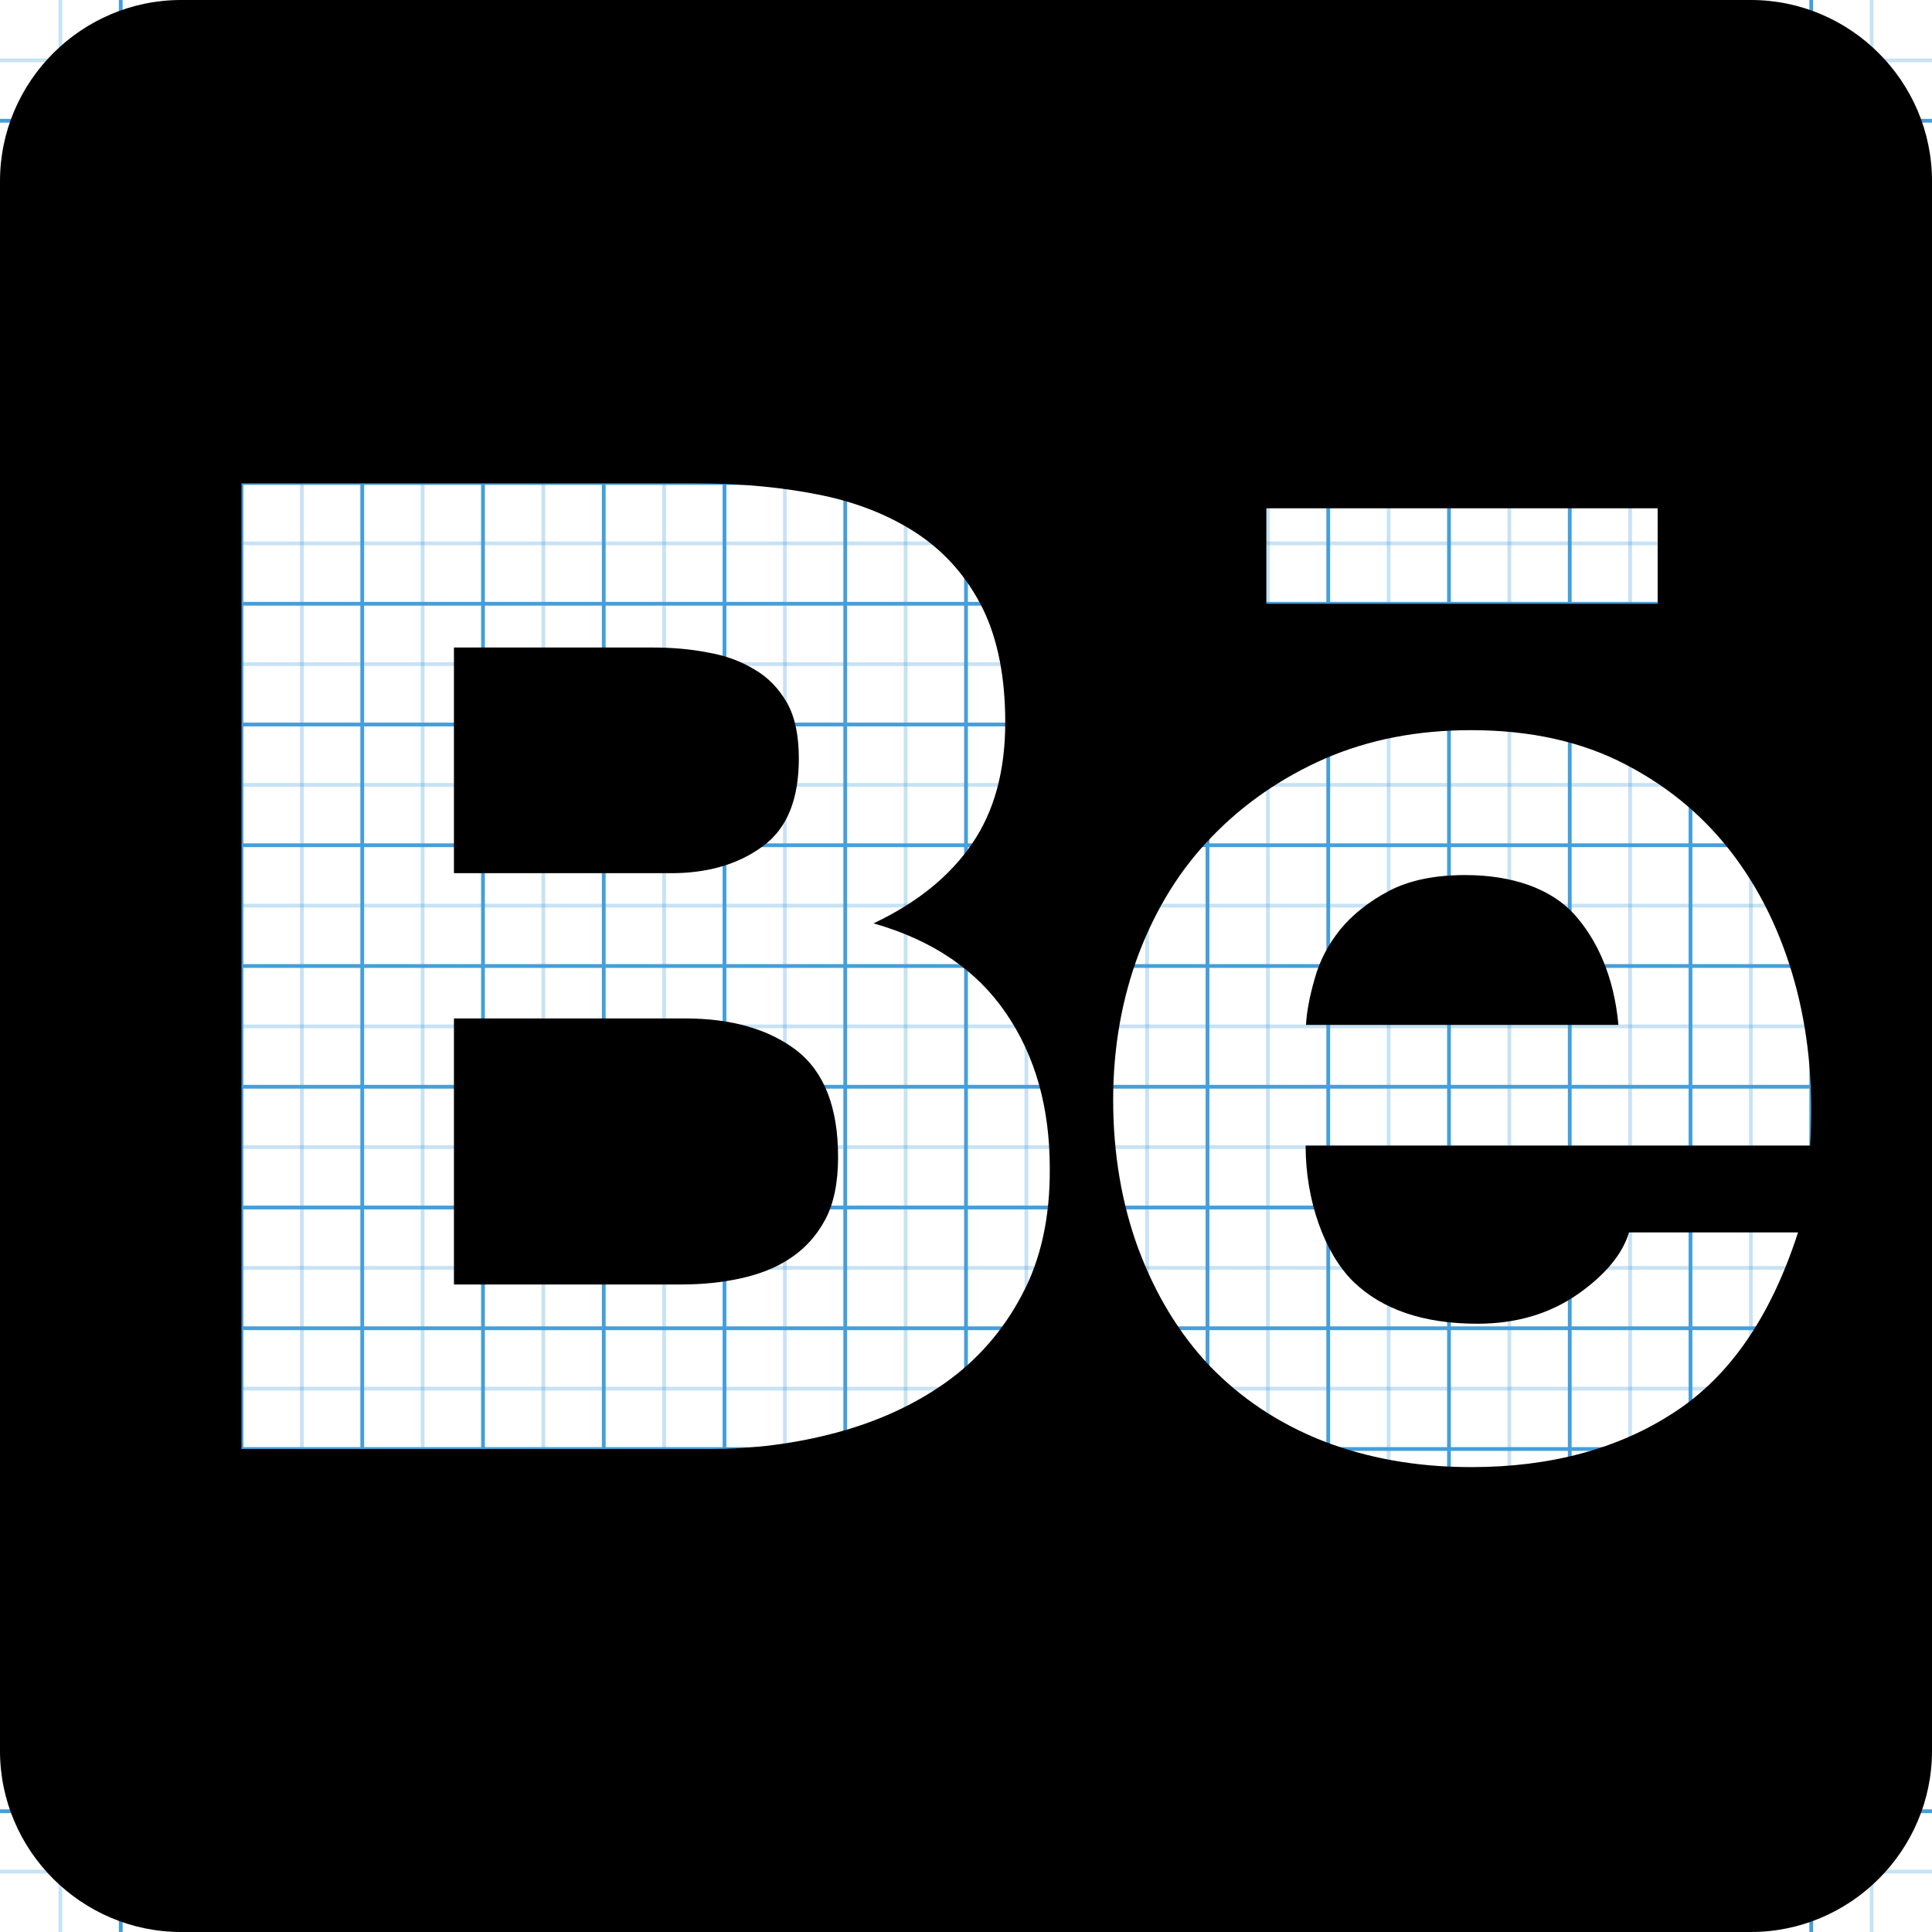
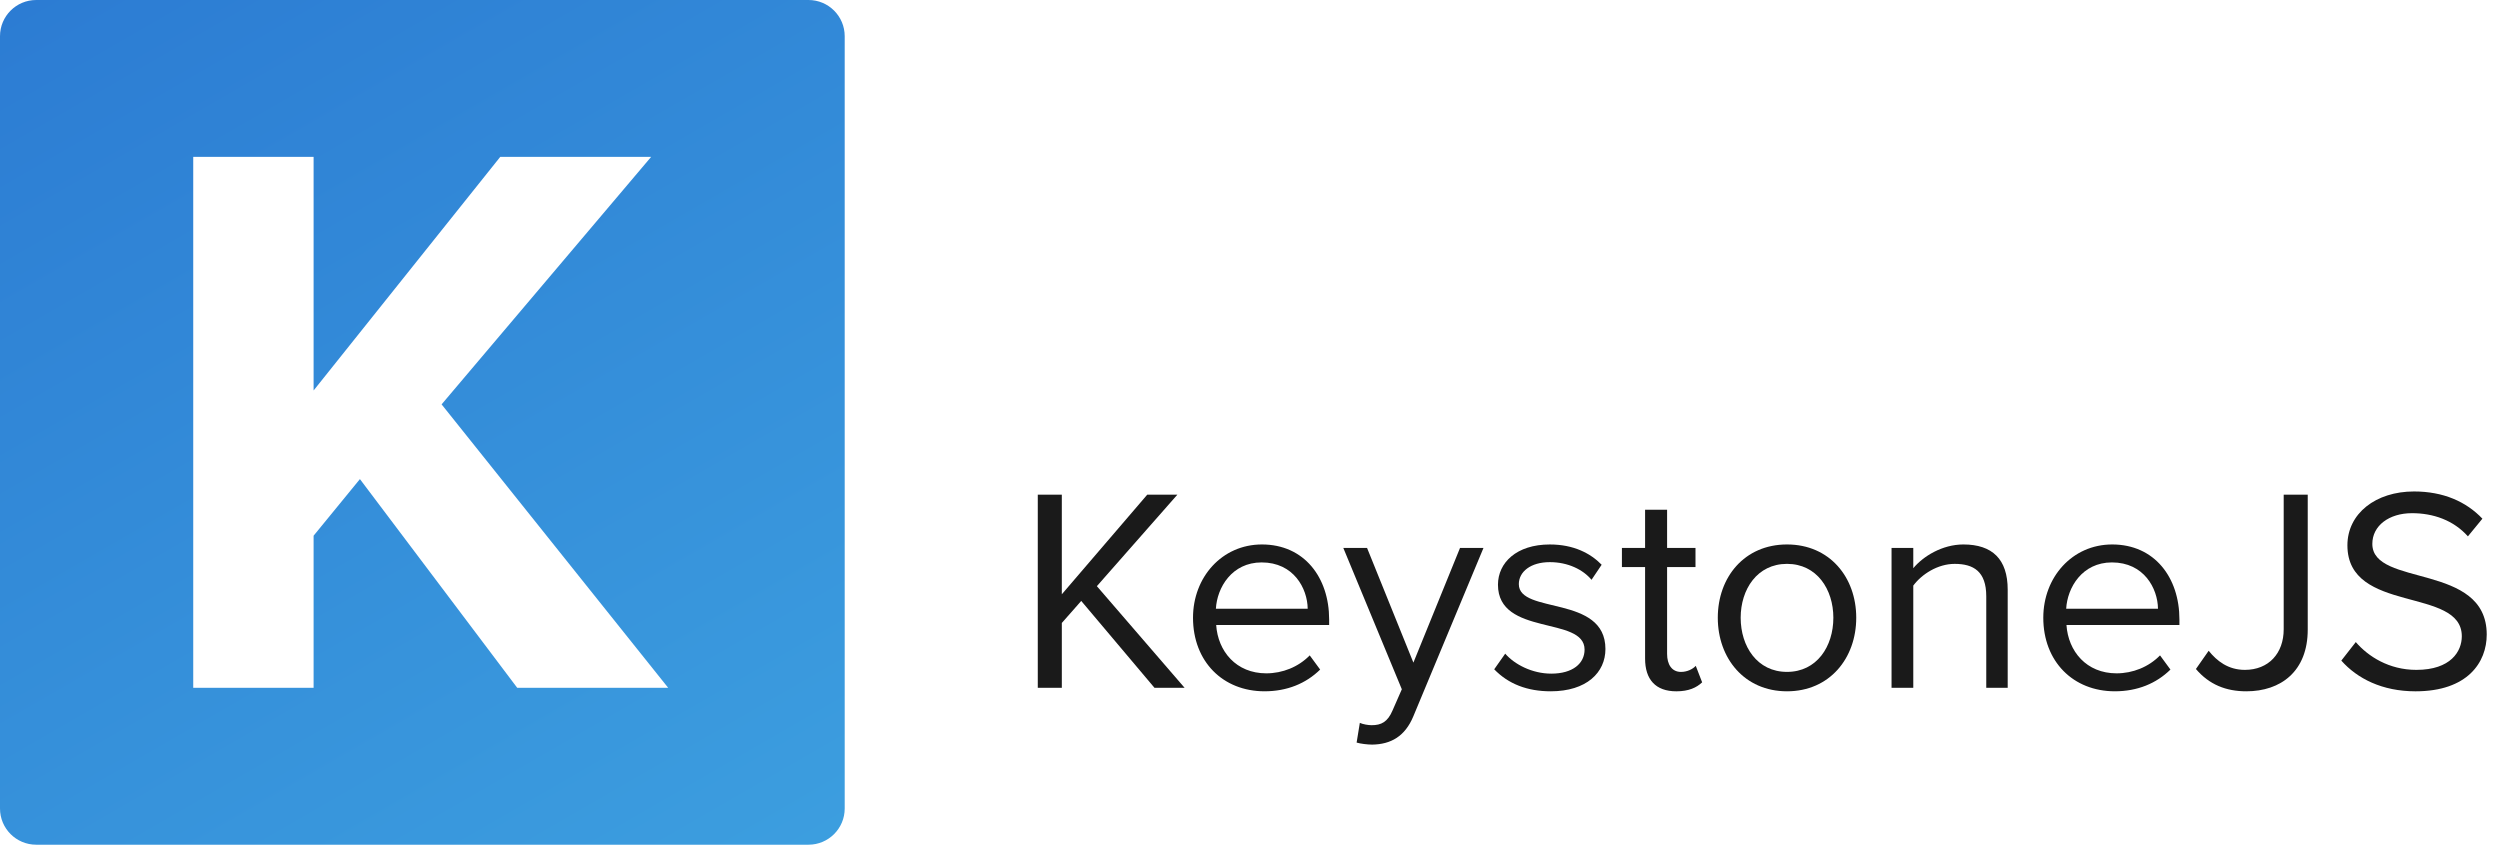
- <svg xmlns="http://www.w3.org/2000/svg" version="1.1" width="512" height="512" viewBox="0 0 512 512">
-   <g id="icomoon-ignore">
-     <line stroke-width="1" x1="16" y1="0" x2="16" y2="512" stroke="#449FDB" opacity="0.3" />
-     <line stroke-width="1" x1="32" y1="0" x2="32" y2="512" stroke="#449FDB" opacity="1" />
-     <line stroke-width="1" x1="48" y1="0" x2="48" y2="512" stroke="#449FDB" opacity="0.3" />
-     <line stroke-width="1" x1="64" y1="0" x2="64" y2="512" stroke="#449FDB" opacity="1" />
-     <line stroke-width="1" x1="80" y1="0" x2="80" y2="512" stroke="#449FDB" opacity="0.3" />
-     <line stroke-width="1" x1="96" y1="0" x2="96" y2="512" stroke="#449FDB" opacity="1" />
-     <line stroke-width="1" x1="112" y1="0" x2="112" y2="512" stroke="#449FDB" opacity="0.3" />
-     <line stroke-width="1" x1="128" y1="0" x2="128" y2="512" stroke="#449FDB" opacity="1" />
-     <line stroke-width="1" x1="144" y1="0" x2="144" y2="512" stroke="#449FDB" opacity="0.3" />
-     <line stroke-width="1" x1="160" y1="0" x2="160" y2="512" stroke="#449FDB" opacity="1" />
-     <line stroke-width="1" x1="176" y1="0" x2="176" y2="512" stroke="#449FDB" opacity="0.3" />
-     <line stroke-width="1" x1="192" y1="0" x2="192" y2="512" stroke="#449FDB" opacity="1" />
-     <line stroke-width="1" x1="208" y1="0" x2="208" y2="512" stroke="#449FDB" opacity="0.3" />
-     <line stroke-width="1" x1="224" y1="0" x2="224" y2="512" stroke="#449FDB" opacity="1" />
-     <line stroke-width="1" x1="240" y1="0" x2="240" y2="512" stroke="#449FDB" opacity="0.3" />
-     <line stroke-width="1" x1="256" y1="0" x2="256" y2="512" stroke="#449FDB" opacity="1" />
-     <line stroke-width="1" x1="272" y1="0" x2="272" y2="512" stroke="#449FDB" opacity="0.3" />
-     <line stroke-width="1" x1="288" y1="0" x2="288" y2="512" stroke="#449FDB" opacity="1" />
-     <line stroke-width="1" x1="304" y1="0" x2="304" y2="512" stroke="#449FDB" opacity="0.3" />
-     <line stroke-width="1" x1="320" y1="0" x2="320" y2="512" stroke="#449FDB" opacity="1" />
-     <line stroke-width="1" x1="336" y1="0" x2="336" y2="512" stroke="#449FDB" opacity="0.3" />
-     <line stroke-width="1" x1="352" y1="0" x2="352" y2="512" stroke="#449FDB" opacity="1" />
-     <line stroke-width="1" x1="368" y1="0" x2="368" y2="512" stroke="#449FDB" opacity="0.3" />
-     <line stroke-width="1" x1="384" y1="0" x2="384" y2="512" stroke="#449FDB" opacity="1" />
-     <line stroke-width="1" x1="400" y1="0" x2="400" y2="512" stroke="#449FDB" opacity="0.3" />
-     <line stroke-width="1" x1="416" y1="0" x2="416" y2="512" stroke="#449FDB" opacity="1" />
-     <line stroke-width="1" x1="432" y1="0" x2="432" y2="512" stroke="#449FDB" opacity="0.3" />
-     <line stroke-width="1" x1="448" y1="0" x2="448" y2="512" stroke="#449FDB" opacity="1" />
-     <line stroke-width="1" x1="464" y1="0" x2="464" y2="512" stroke="#449FDB" opacity="0.3" />
-     <line stroke-width="1" x1="480" y1="0" x2="480" y2="512" stroke="#449FDB" opacity="1" />
-     <line stroke-width="1" x1="496" y1="0" x2="496" y2="512" stroke="#449FDB" opacity="0.3" />
-     <line stroke-width="1" x1="0" y1="16" x2="512" y2="16" stroke="#449FDB" opacity="0.3" />
-     <line stroke-width="1" x1="0" y1="32" x2="512" y2="32" stroke="#449FDB" opacity="1" />
-     <line stroke-width="1" x1="0" y1="48" x2="512" y2="48" stroke="#449FDB" opacity="0.3" />
-     <line stroke-width="1" x1="0" y1="64" x2="512" y2="64" stroke="#449FDB" opacity="1" />
-     <line stroke-width="1" x1="0" y1="80" x2="512" y2="80" stroke="#449FDB" opacity="0.3" />
-     <line stroke-width="1" x1="0" y1="96" x2="512" y2="96" stroke="#449FDB" opacity="1" />
-     <line stroke-width="1" x1="0" y1="112" x2="512" y2="112" stroke="#449FDB" opacity="0.3" />
-     <line stroke-width="1" x1="0" y1="128" x2="512" y2="128" stroke="#449FDB" opacity="1" />
-     <line stroke-width="1" x1="0" y1="144" x2="512" y2="144" stroke="#449FDB" opacity="0.3" />
-     <line stroke-width="1" x1="0" y1="160" x2="512" y2="160" stroke="#449FDB" opacity="1" />
-     <line stroke-width="1" x1="0" y1="176" x2="512" y2="176" stroke="#449FDB" opacity="0.3" />
-     <line stroke-width="1" x1="0" y1="192" x2="512" y2="192" stroke="#449FDB" opacity="1" />
-     <line stroke-width="1" x1="0" y1="208" x2="512" y2="208" stroke="#449FDB" opacity="0.3" />
-     <line stroke-width="1" x1="0" y1="224" x2="512" y2="224" stroke="#449FDB" opacity="1" />
-     <line stroke-width="1" x1="0" y1="240" x2="512" y2="240" stroke="#449FDB" opacity="0.3" />
-     <line stroke-width="1" x1="0" y1="256" x2="512" y2="256" stroke="#449FDB" opacity="1" />
-     <line stroke-width="1" x1="0" y1="272" x2="512" y2="272" stroke="#449FDB" opacity="0.3" />
-     <line stroke-width="1" x1="0" y1="288" x2="512" y2="288" stroke="#449FDB" opacity="1" />
-     <line stroke-width="1" x1="0" y1="304" x2="512" y2="304" stroke="#449FDB" opacity="0.3" />
-     <line stroke-width="1" x1="0" y1="320" x2="512" y2="320" stroke="#449FDB" opacity="1" />
-     <line stroke-width="1" x1="0" y1="336" x2="512" y2="336" stroke="#449FDB" opacity="0.3" />
-     <line stroke-width="1" x1="0" y1="352" x2="512" y2="352" stroke="#449FDB" opacity="1" />
-     <line stroke-width="1" x1="0" y1="368" x2="512" y2="368" stroke="#449FDB" opacity="0.3" />
-     <line stroke-width="1" x1="0" y1="384" x2="512" y2="384" stroke="#449FDB" opacity="1" />
-     <line stroke-width="1" x1="0" y1="400" x2="512" y2="400" stroke="#449FDB" opacity="0.3" />
-     <line stroke-width="1" x1="0" y1="416" x2="512" y2="416" stroke="#449FDB" opacity="1" />
-     <line stroke-width="1" x1="0" y1="432" x2="512" y2="432" stroke="#449FDB" opacity="0.3" />
-     <line stroke-width="1" x1="0" y1="448" x2="512" y2="448" stroke="#449FDB" opacity="1" />
-     <line stroke-width="1" x1="0" y1="464" x2="512" y2="464" stroke="#449FDB" opacity="0.3" />
-     <line stroke-width="1" x1="0" y1="480" x2="512" y2="480" stroke="#449FDB" opacity="1" />
-     <line stroke-width="1" x1="0" y1="496" x2="512" y2="496" stroke="#449FDB" opacity="0.3" />
+ <svg xmlns="http://www.w3.org/2000/svg" version="1.1" id="Layer_1" x="0px" y="0px" width="207.173px" height="70px" viewBox="0 0 207.173 70" enable-background="new 0 0 207.173 70" xml:space="preserve">
+   <linearGradient id="SVGID_1_" gradientUnits="userSpaceOnUse" x1="58.356" y1="75.456" x2="11.643" y2="-5.454">
+     <stop offset="0" style="stop-color:#3C9EDF" />
+     <stop offset="1" style="stop-color:#2C7CD3" />
+   </linearGradient>
+   <path fill-rule="evenodd" clip-rule="evenodd" fill="url(#SVGID_1_)" d="M3,0h64c1.656,0,3,1.343,3,3v64c0,1.657-1.344,3-3,3H3  c-1.657,0-3-1.343-3-3V3C0,1.343,1.343,0,3,0z M36.595,33.51L55.373,57h-12.51L29.826,39.702l-3.838,4.692V57h-9.975V13h9.975  v19.358L41.455,13h12.504L36.595,33.51z" />
+   <g>
+     <path fill="#1A1A1A" d="M95.673,57l-6.072-7.201l-1.608,1.824V57H86V40.991h1.992v8.257l7.081-8.257h2.497l-6.673,7.584L98.169,57   H95.673z" />
+     <path fill="#1A1A1A" d="M98.864,51.191c0-3.36,2.4-6.072,5.713-6.072c3.504,0,5.568,2.736,5.568,6.216v0.456h-9.361   c0.144,2.184,1.656,4.008,4.152,4.008c1.344,0,2.664-0.528,3.6-1.488l0.864,1.176c-1.176,1.152-2.736,1.8-4.608,1.8   C101.336,57.288,98.864,54.816,98.864,51.191z M104.552,46.607c-2.472,0-3.696,2.088-3.792,3.84h7.608   C108.345,48.743,107.193,46.607,104.552,46.607z" />
+     <path fill="#1A1A1A" d="M112.688,59.904c0.264,0.12,0.696,0.192,0.984,0.192c0.792,0,1.32-0.264,1.728-1.224l0.768-1.752   l-4.849-11.713h1.968l3.84,9.504l3.864-9.504h1.944l-5.809,13.945c-0.696,1.68-1.872,2.328-3.408,2.353   c-0.384,0-0.984-0.072-1.296-0.168L112.688,59.904z" />
+     <path fill="#1A1A1A" d="M123.824,55.464l0.912-1.296c0.768,0.888,2.231,1.656,3.816,1.656c1.775,0,2.76-0.84,2.76-1.992   c0-2.808-7.177-1.08-7.177-5.376c0-1.824,1.536-3.336,4.297-3.336c1.992,0,3.384,0.744,4.296,1.68l-0.84,1.248   c-0.696-0.84-1.944-1.464-3.456-1.464c-1.584,0-2.568,0.792-2.568,1.824c0,2.52,7.177,0.864,7.177,5.376   c0,1.944-1.561,3.504-4.537,3.504C126.584,57.288,125,56.688,123.824,55.464z" />
+     <path fill="#1A1A1A" d="M136.327,54.576v-7.584h-1.92v-1.584h1.92v-3.168h1.824v3.168h2.353v1.584h-2.353v7.201   c0,0.864,0.384,1.488,1.152,1.488c0.527,0,0.983-0.24,1.224-0.504l0.528,1.368c-0.456,0.432-1.104,0.744-2.137,0.744   C137.191,57.288,136.327,56.304,136.327,54.576z" />
+     <path fill="#1A1A1A" d="M142.352,51.191c0-3.36,2.208-6.072,5.736-6.072s5.737,2.712,5.737,6.072s-2.209,6.097-5.737,6.097   S142.352,54.552,142.352,51.191z M151.929,51.191c0-2.352-1.368-4.464-3.841-4.464c-2.472,0-3.84,2.112-3.84,4.464   c0,2.376,1.368,4.488,3.84,4.488C150.561,55.68,151.929,53.568,151.929,51.191z" />
+     <path fill="#1A1A1A" d="M164.6,57v-7.584c0-2.064-1.056-2.688-2.616-2.688c-1.416,0-2.736,0.864-3.432,1.8V57h-1.801V45.407h1.801   v1.68c0.815-0.984,2.4-1.968,4.152-1.968c2.4,0,3.672,1.224,3.672,3.744V57H164.6z" />
+     <path fill="#1A1A1A" d="M169.326,51.191c0-3.36,2.4-6.072,5.713-6.072c3.504,0,5.568,2.736,5.568,6.216v0.456h-9.361   c0.145,2.184,1.656,4.008,4.152,4.008c1.345,0,2.665-0.528,3.601-1.488l0.864,1.176c-1.176,1.152-2.736,1.8-4.608,1.8   C171.799,57.288,169.326,54.816,169.326,51.191z M175.015,46.607c-2.472,0-3.696,2.088-3.792,3.84h7.608   C178.808,48.743,177.655,46.607,175.015,46.607z" />
+     <path fill="#1A1A1A" d="M181.974,55.44l1.057-1.512c0.672,0.84,1.608,1.584,3,1.584c1.968,0,3.217-1.368,3.217-3.36V40.991h1.992   v11.185c0,3.456-2.232,5.112-5.089,5.112C184.47,57.288,183.078,56.736,181.974,55.44z" />
+     <path fill="#1A1A1A" d="M194.023,54.744l1.199-1.536c1.033,1.2,2.76,2.304,5.018,2.304c2.855,0,3.768-1.536,3.768-2.784   c0-4.128-9.48-1.824-9.48-7.537c0-2.64,2.352-4.464,5.52-4.464c2.424,0,4.32,0.84,5.666,2.256l-1.201,1.464   c-1.199-1.344-2.881-1.92-4.633-1.92c-1.896,0-3.287,1.032-3.287,2.544c0,3.601,9.48,1.536,9.48,7.513   c0,2.304-1.584,4.705-5.904,4.705C197.406,57.288,195.343,56.232,194.023,54.744z" />
  </g>
-   <path d="M202.1 224.3c6.5-4.7 9.6-12.5 9.6-23.3 0-6-1-10.9-3.1-14.7-2.2-3.8-5-6.8-8.7-8.9-3.6-2.2-7.7-3.7-12.4-4.5-4.6-0.9-9.5-1.3-14.5-1.3h-52.7v59.8h57c10 0.1 18.3-2.3 24.8-7.1z" />
-   <path d="M211 278.3c-7.4-5.6-17.2-8.4-29.4-8.4h-61.3v70.5h60.1c5.6 0 10.8-0.5 15.8-1.6s9.5-2.8 13.3-5.4c3.8-2.5 6.9-5.9 9.2-10.2s3.4-9.9 3.4-16.6c0-13.2-3.7-22.6-11.1-28.3z" />
-   <path d="M464 0h-416c-26.4 0-48 21.6-48 48v416c0 26.4 21.6 48 48 48h416c26.4 0 48-21.6 48-48v-416c0-26.4-21.6-48-48-48zM335.6 134.7h103.7v25.3h-103.7v-25.3zM270.8 343.2c-5 9.5-11.8 17.2-20.2 23.2-8.5 6-18.2 10.4-29.1 13.3-10.8 2.9-22 4.3-33.4 4.3h-124.1v-255.9h120.6c12.2 0 23.3 1.1 33.4 3.2 10 2.1 18.6 5.7 25.8 10.6 7.1 4.9 12.7 11.4 16.7 19.5 3.9 8 5.9 18.1 5.9 30 0 12.9-2.9 23.6-8.8 32.2s-14.5 15.6-26.1 21.1c15.8 4.5 27.4 12.5 35.1 23.8 7.8 11.4 11.6 25.1 11.6 41.1 0.1 13.1-2.4 24.3-7.4 33.6zM479.7 303.6h-133.7c0 14.6 5 28.5 12.6 36 7.6 7.4 18.6 11.2 32.9 11.2 10.3 0 19.1-2.6 26.6-7.8 7.4-5.2 11.9-10.7 13.6-16.4h44.8c-7.2 22.3-18.1 38.2-33 47.8-14.7 9.6-32.7 14.4-53.6 14.4-14.6 0-27.7-2.4-39.5-7-11.8-4.7-21.6-11.3-29.9-19.9-8.1-8.6-14.3-18.9-18.8-30.9-4.4-11.9-6.7-25.2-6.7-39.5 0-13.9 2.3-26.8 6.8-38.8 4.6-12 11-22.4 19.4-31 8.4-8.7 18.4-15.6 30-20.7 11.6-5 24.4-7.5 38.6-7.5 15.7 0 29.4 3 41.2 9.2 11.7 6.1 21.3 14.3 28.9 24.6s12.9 22 16.3 35.2c3.3 13 4.4 26.7 3.5 41.1z" />
-   <path d="M388.3 231.9c-8.1 0-14.9 1.4-20.2 4.2s-9.6 6.2-12.9 10.2c-3.3 4.1-5.5 8.4-6.8 13.1-1.3 4.5-2.1 8.6-2.3 12.2h82.8c-1.2-13-5.7-22.6-11.7-29.3-6.2-6.8-16.4-10.4-28.9-10.4z" />
</svg>
